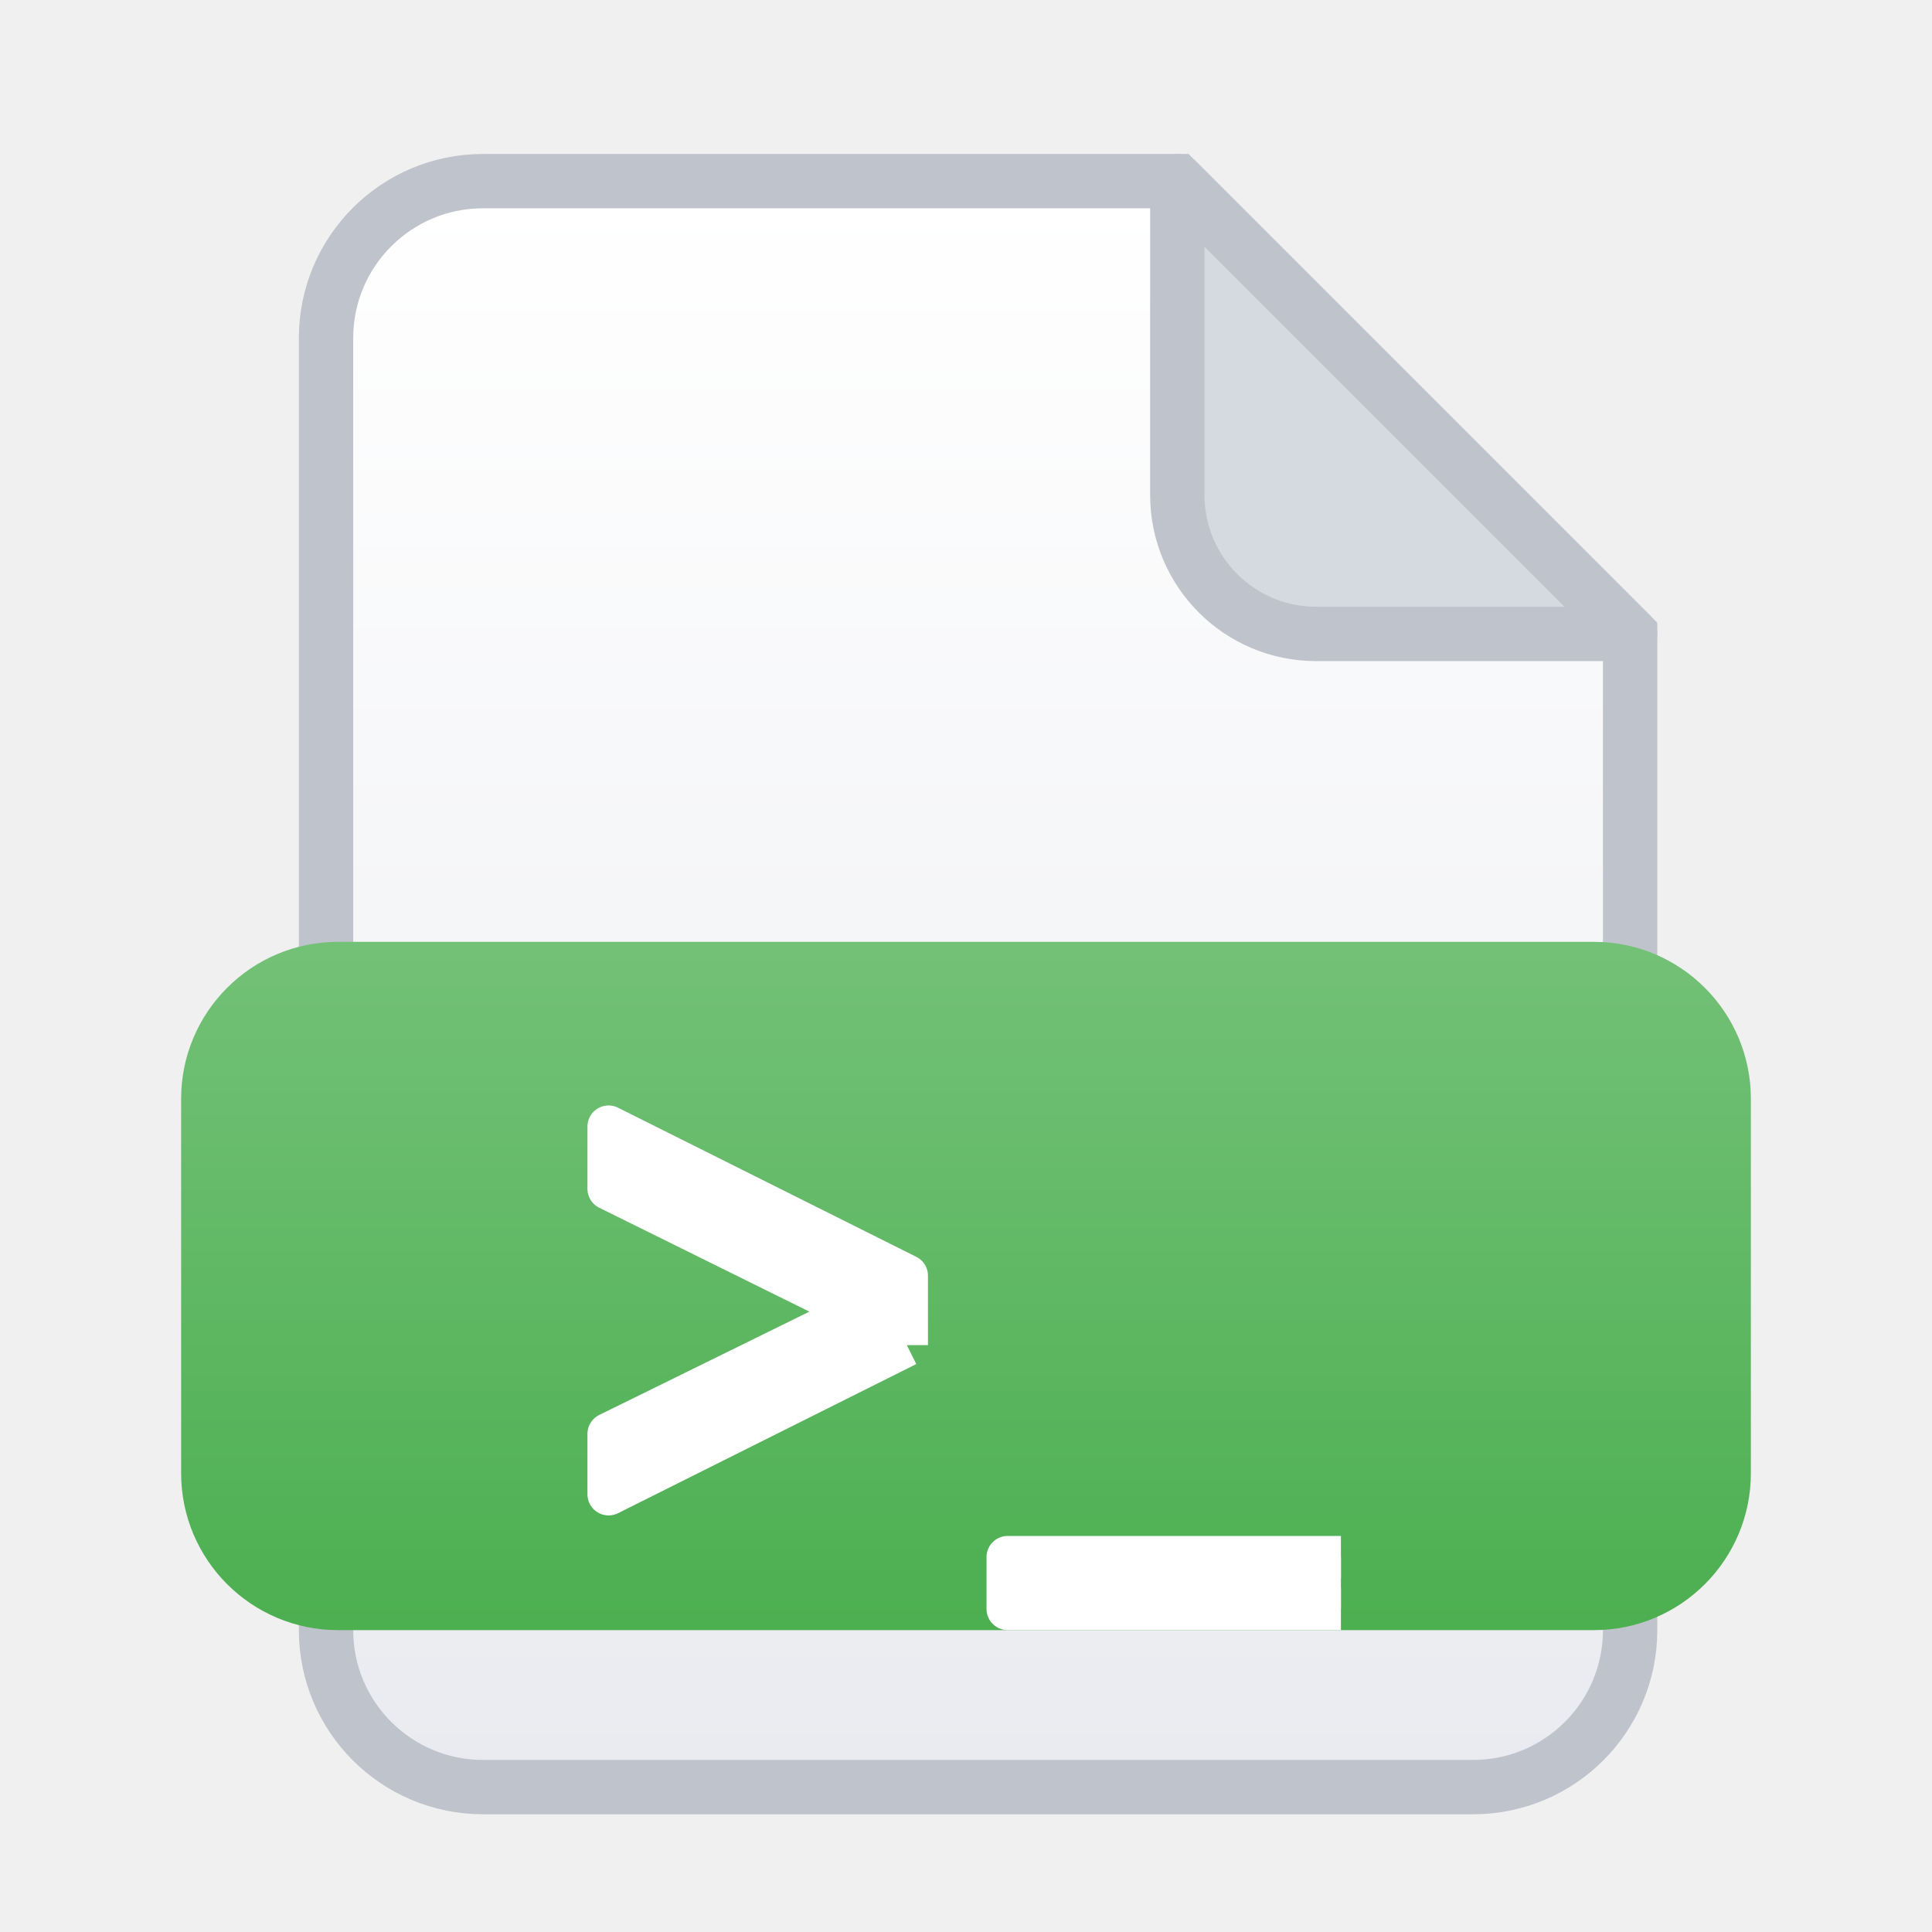
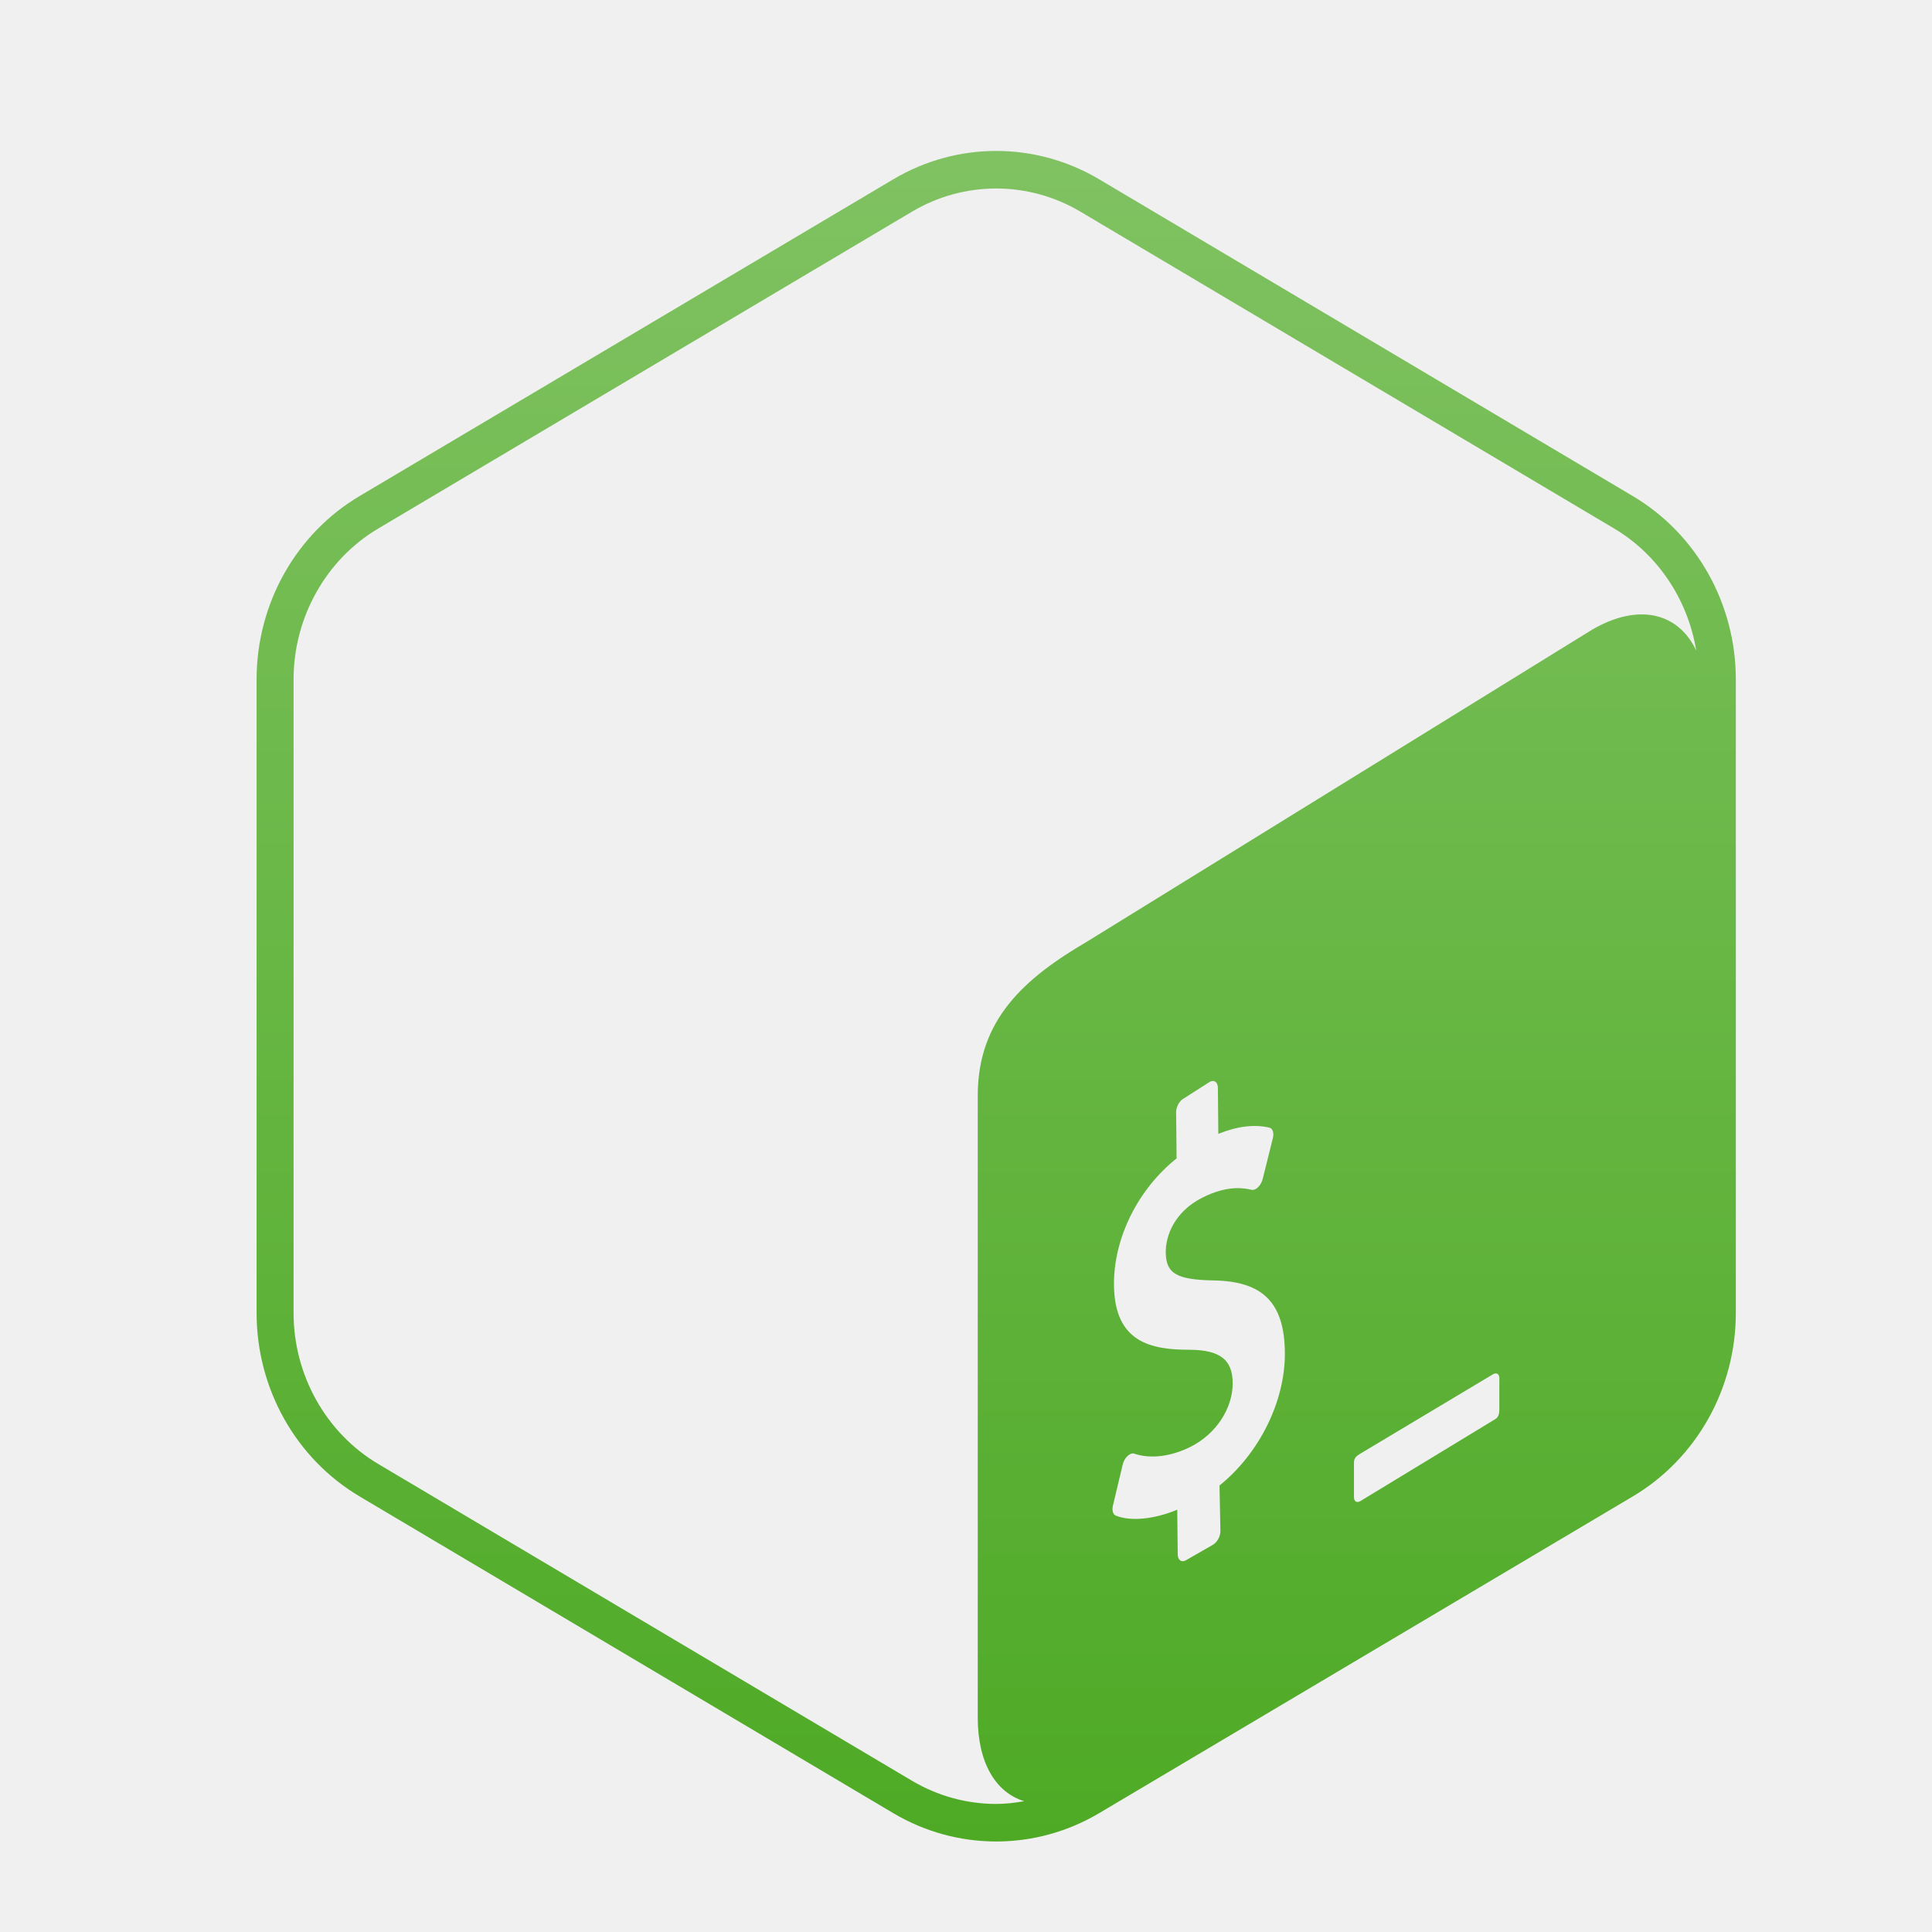
<svg xmlns="http://www.w3.org/2000/svg" width="32" height="32" viewBox="0 0 32 32">
  <defs>
-     <linearGradient id="p-shell" x1="0" y1="0" x2="0" y2="1">
-       <stop offset="0" stop-color="#fff" />
-       <stop offset="1" stop-color="#E9EBF0" />
-     </linearGradient>
-     <linearGradient id="b-shell" x1="0" y1="0" x2="0" y2="1">
-       <stop offset="0" stop-color="#73c177" />
-       <stop offset="1" stop-color="#4CAF50" />
+     <linearGradient id="g-shell" x1="0" y1="0" x2="0" y2="1">
+       <stop offset="0" stop-color="#80c262" />
+       <stop offset="1" stop-color="#4EAA25" />
    </linearGradient>
  </defs>
-   <path d="M8 3h11.5l7.5 7.5V27a2.6 2.6 0 0 1-2.6 2.6H8A2.6 2.6 0 0 1 5.4 27V5.6A2.6 2.6 0 0 1 8 3z" fill="url(#p-shell)" stroke="#BFC3CB" stroke-width=".9" />
-   <path d="M19.5 3v5.2a2.3 2.3 0 0 0 2.3 2.3H27z" fill="#D5D9E0" stroke="#BFC3CB" stroke-width=".9" stroke-linejoin="round" />
-   <rect x="3" y="15.6" width="26" height="11.4" rx="2.6" fill="url(#b-shell)" />
-   <path d="M15.02 22.28L10.08 24.75L10.08 23.75L13.64 22Q13.86 21.90 14.05 21.82Q14.24 21.75 14.33 21.73Q14.23 21.70 14.03 21.63Q13.84 21.55 13.64 21.45L10.08 19.69L10.08 18.66L15.02 21.13L15.02 22.28M22.21 26.65L16.69 26.65L16.69 25.79L22.21 25.79" fill="#fff" stroke="#fff" stroke-width=".7" stroke-linejoin="round" />
+   <g transform="translate(2.5 2.5) scale(1.1667)">
+     <path d="M21.038,4.9l-7.577-4.498C13.009,0.134,12.505,0,12,0c-0.505,0-1.009,0.134-1.462,0.403L2.961,4.9 C2.057,5.437,1.5,6.429,1.5,7.503v8.995c0,1.073,0.557,2.066,1.462,2.603l7.577,4.497C10.991,23.866,11.495,24,12,24 c0.505,0,1.009-0.134,1.461-0.402l7.577-4.497c0.904-0.537,1.462-1.529,1.462-2.603V7.503C22.5,6.429,21.943,5.437,21.038,4.9z M15.17,18.946l0.013,0.646c0.001,0.078-0.05,0.167-0.111,0.198l-0.383,0.22c-0.061,0.031-0.111-0.007-0.112-0.085L14.57,19.29 c-0.328,0.136-0.66,0.169-0.872,0.084c-0.04-0.016-0.057-0.075-0.041-0.142l0.139-0.584c0.011-0.046,0.036-0.092,0.069-0.121 c0.012-0.011,0.024-0.02,0.036-0.026c0.022-0.011,0.043-0.014,0.062-0.006c0.229,0.077,0.521,0.041,0.802-0.101 c0.357-0.181,0.596-0.545,0.592-0.907c-0.003-0.328-0.181-0.465-0.613-0.468c-0.55,0.001-1.064-0.107-1.072-0.917 c-0.007-0.667,0.34-1.361,0.889-1.8l-0.007-0.652c-0.001-0.08,0.048-0.168,0.111-0.2l0.37-0.236 c0.061-0.031,0.111,0.007,0.112,0.087l0.006,0.653c0.273-0.109,0.511-0.138,0.726-0.088c0.047,0.012,0.067,0.076,0.048,0.151 l-0.144,0.578c-0.011,0.044-0.036,0.088-0.065,0.116c-0.012,0.012-0.025,0.021-0.038,0.028c-0.019,0.01-0.038,0.013-0.057,0.009 c-0.098-0.022-0.332-0.073-0.699,0.113c-0.385,0.195-0.52,0.53-0.517,0.778c0.003,0.297,0.155,0.387,0.681,0.396 c0.7,0.012,1.003,0.318,1.01,1.023C16.105,17.747,15.736,18.491,15.17,18.946z M19.143,17.859c0,0.06-0.008,0.116-0.058,0.145 l-1.916,1.164c-0.05,0.029-0.09,0.004-0.09-0.056v-0.494c0-0.06,0.037-0.093,0.087-0.122l1.887-1.129 c0.05-0.029,0.09-0.004,0.09,0.056V17.859z M20.459,6.797l-7.168,4.427c-0.894,0.523-1.553,1.109-1.553,2.187v8.833 c0,0.645,0.26,1.063,0.66,1.184c-0.131,0.023-0.264,0.039-0.398,0.039c-0.42,0-0.833-0.114-1.197-0.33L3.226,18.64 c-0.741-0.44-1.201-1.261-1.201-2.142V7.503c0-0.881,0.46-1.702,1.201-2.142l7.577-4.498c0.363-0.216,0.777-0.33,1.197-0.33 c0.419,0,0.833,0.114,1.197,0.33l7.577,4.498c0.624,0.371,1.046,1.013,1.164,1.732C21.686,6.557,21.12,6.411,20.459,6.797z" fill="url(#g-shell)" />
+   </g>
</svg>
